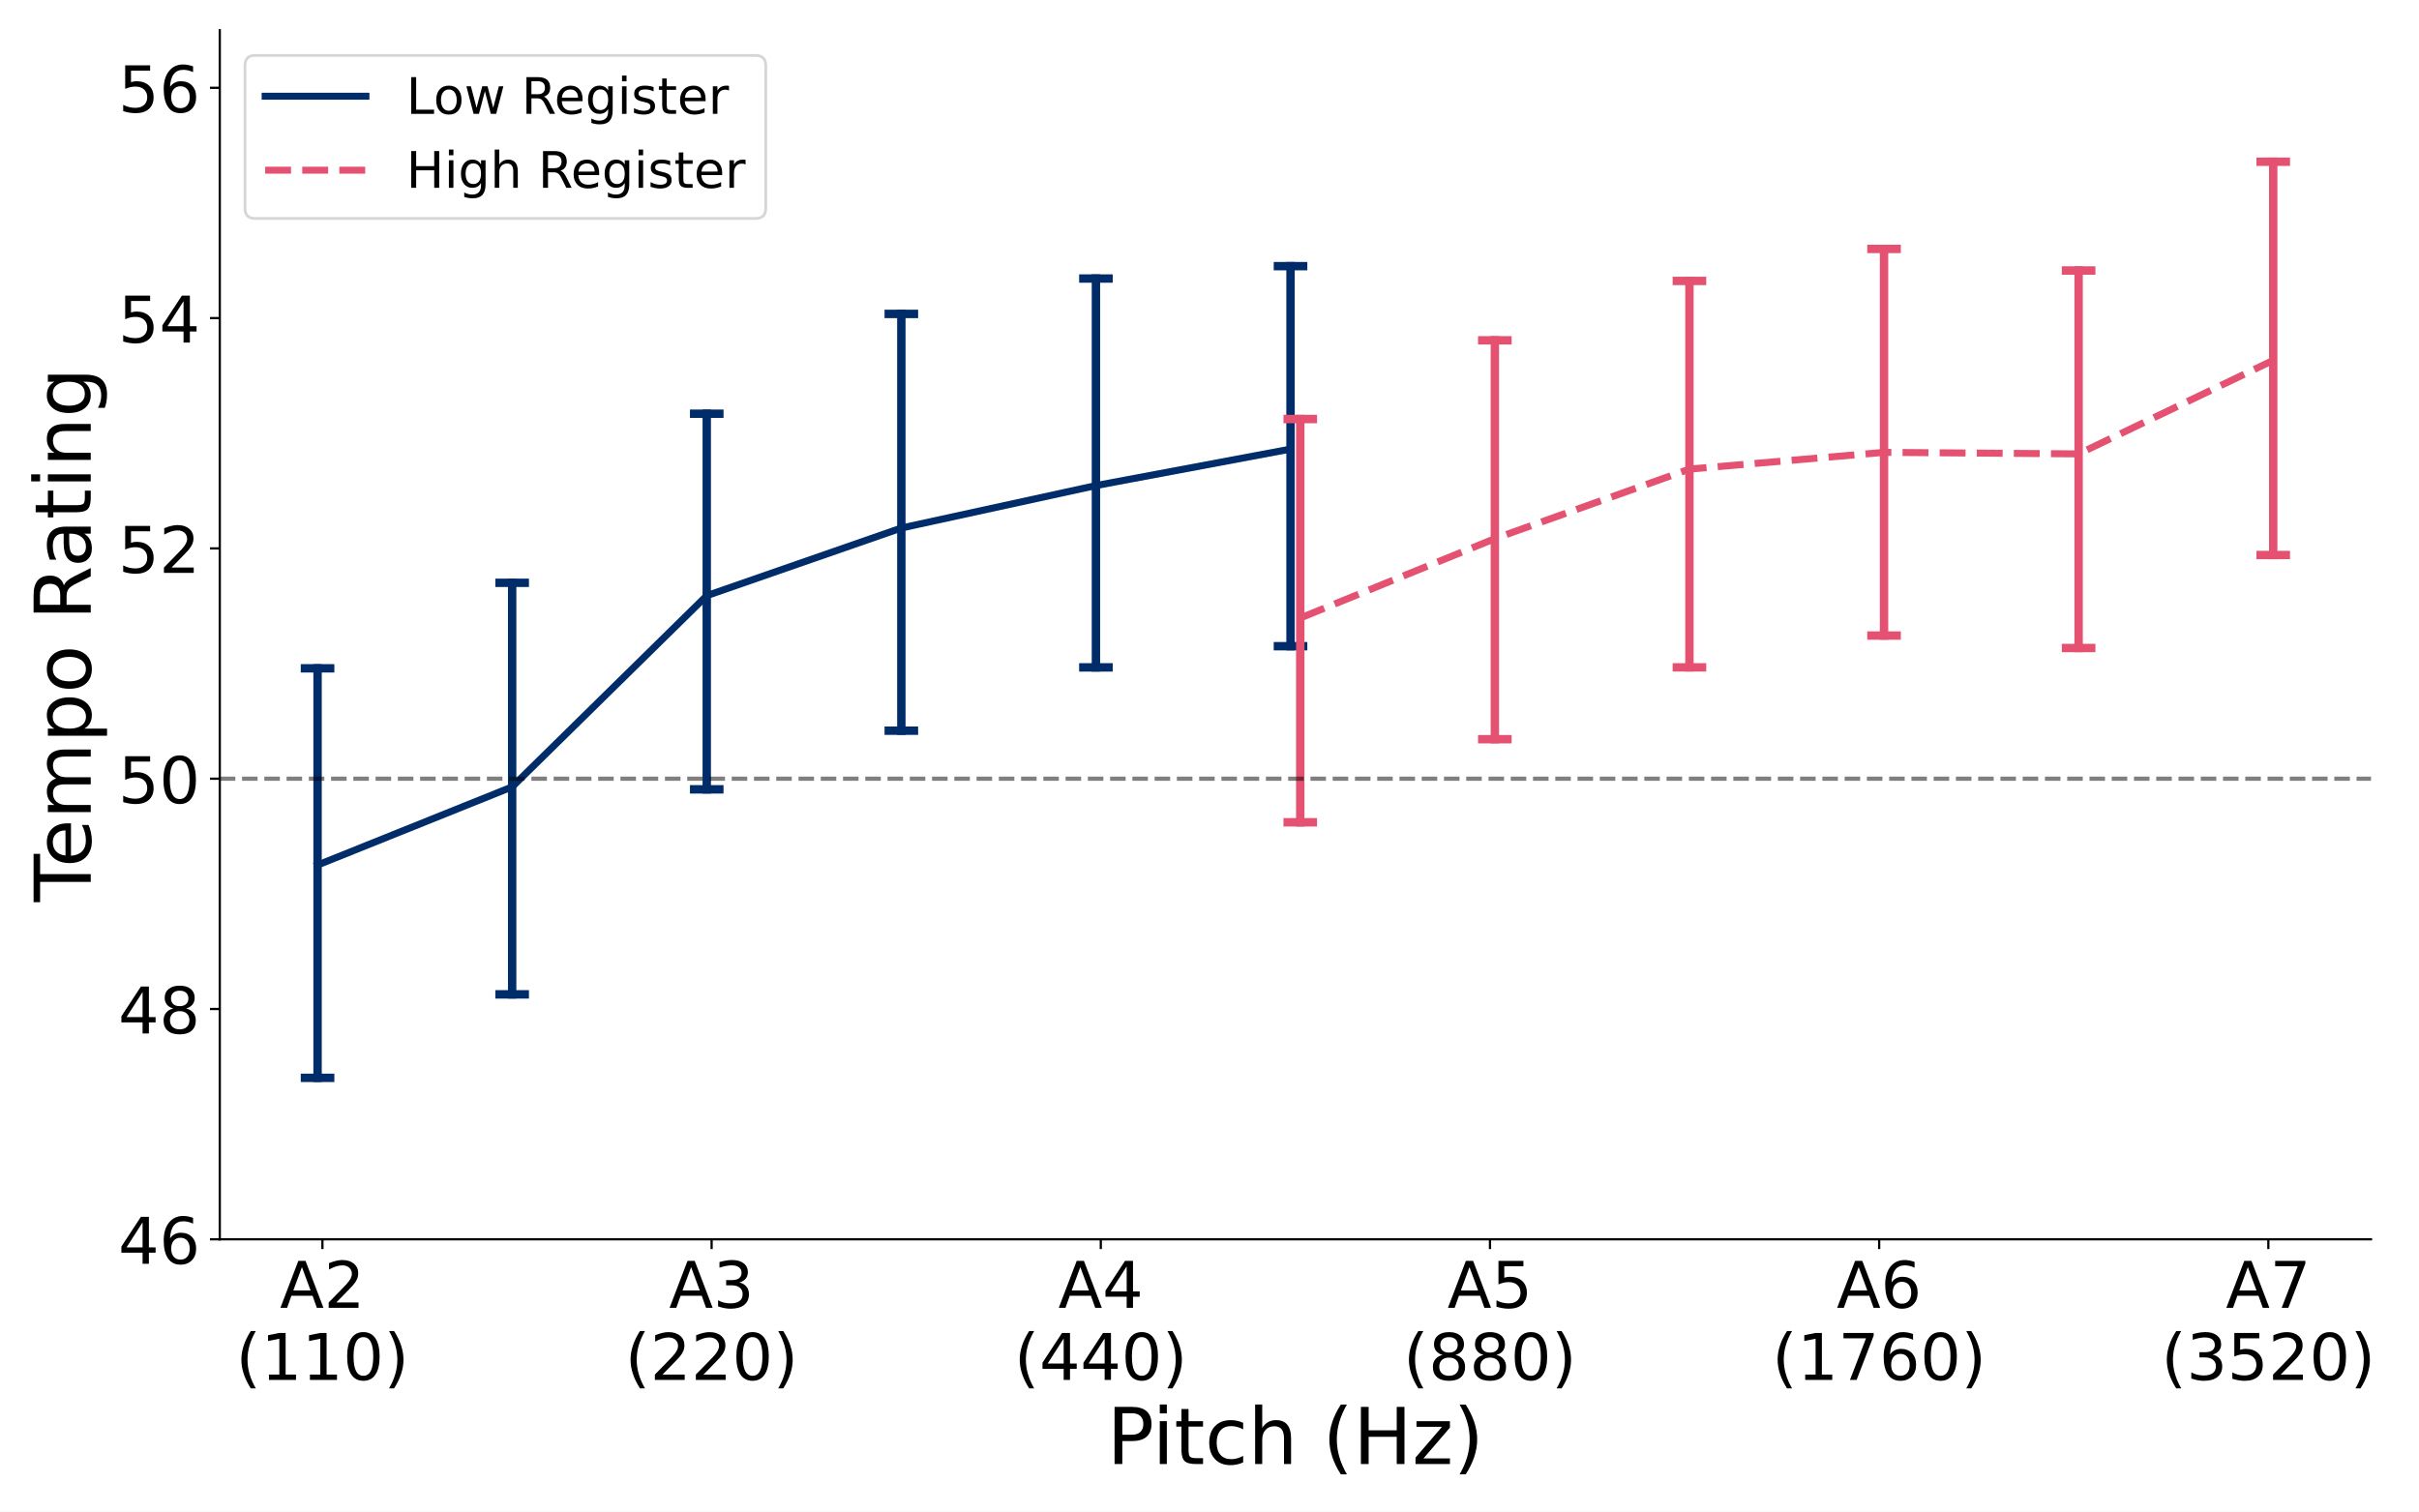
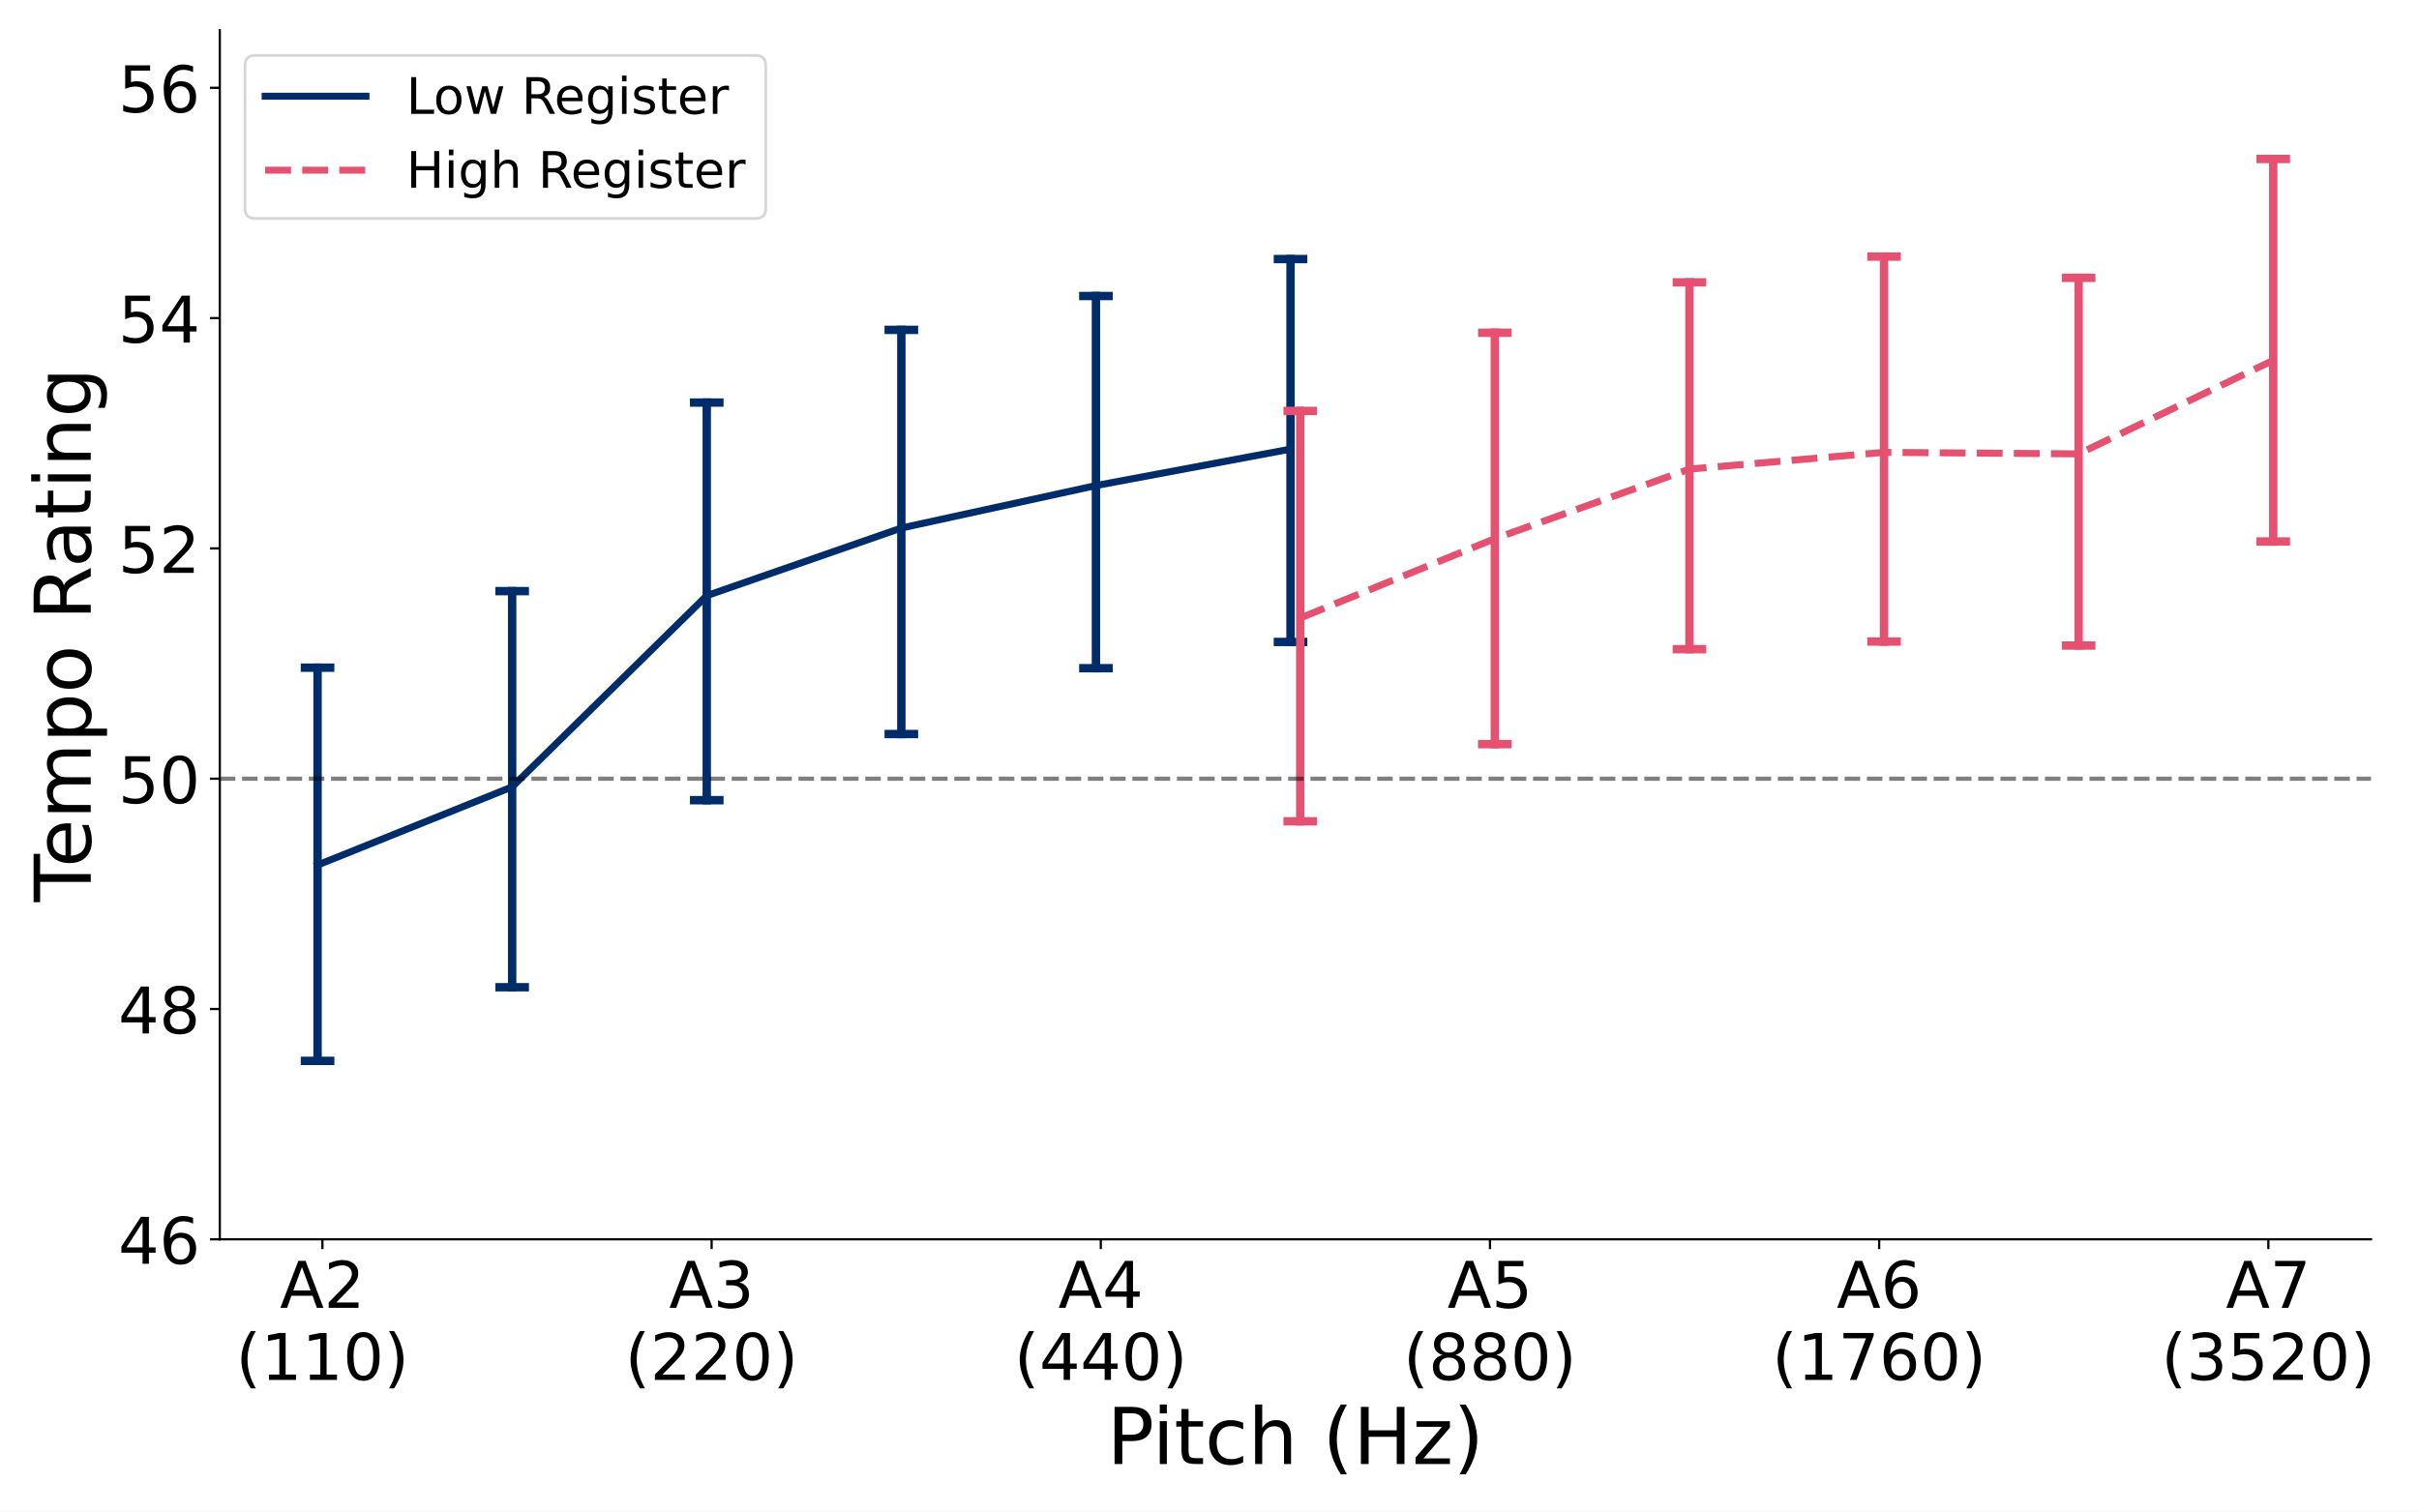
<svg xmlns="http://www.w3.org/2000/svg" xmlns:xlink="http://www.w3.org/1999/xlink" width="864pt" height="540pt" viewBox="0 0 864 540" version="1.1">
  <defs>
    <style type="text/css">*{stroke-linejoin: round; stroke-linecap: butt}</style>
  </defs>
  <g id="figure_1">
    <g id="patch_1">
      <path d="M 0 540  L 864 540  L 864 0  L 0 0  z " style="fill: #ffffff" />
    </g>
    <g id="axes_1">
      <g id="patch_2">
        <path d="M 78.5 442.744  L 846.856 442.744  L 846.856 10.8  L 78.5 10.8  z " style="fill: #ffffff" />
      </g>
      <g id="matplotlib.axis_1">
        <g id="xtick_1">
          <g id="line2d_1">
            <defs>
-               <path id="med58819355" d="M 0 0  L 0 3.5  " style="stroke: #000000; stroke-width: 0.8" />
+               <path id="mabd1ed7e02" d="M 0 0  L 0 3.5  " style="stroke: #000000; stroke-width: 0.8" />
            </defs>
            <g>
-               <use xlink:href="#med58819355" x="115.163" y="442.744" style="stroke: #000000; stroke-width: 0.8" />
+               <use xlink:href="#mabd1ed7e02" x="115.163" y="442.744" style="stroke: #000000; stroke-width: 0.8" />
            </g>
          </g>
          <g id="text_1">
            <g transform="translate(99.97924 467.2204) scale(0.23 -0.23)">
              <defs>
                <path id="DejaVuSans-41" d="M 2188 4044  L 1331 1722  L 3047 1722  L 2188 4044  z M 1831 4666  L 2547 4666  L 4325 0  L 3669 0  L 3244 1197  L 1141 1197  L 716 0  L 50 0  L 1831 4666  z " transform="scale(0.015625)" />
                <path id="DejaVuSans-32" d="M 1228 531  L 3431 531  L 3431 0  L 469 0  L 469 531  Q 828 903 1448 1529  Q 2069 2156 2228 2338  Q 2531 2678 2651 2914  Q 2772 3150 2772 3378  Q 2772 3750 2511 3984  Q 2250 4219 1831 4219  Q 1534 4219 1204 4116  Q 875 4013 500 3803  L 500 4441  Q 881 4594 1212 4672  Q 1544 4750 1819 4750  Q 2544 4750 2975 4387  Q 3406 4025 3406 3419  Q 3406 3131 3298 2873  Q 3191 2616 2906 2266  Q 2828 2175 2409 1742  Q 1991 1309 1228 531  z " transform="scale(0.015625)" />
              </defs>
              <use xlink:href="#DejaVuSans-41" />
              <use xlink:href="#DejaVuSans-32" x="68.408" />
            </g>
            <g transform="translate(84.23861 492.9754) scale(0.23 -0.23)">
              <defs>
                <path id="DejaVuSans-28" d="M 1984 4856  Q 1566 4138 1362 3434  Q 1159 2731 1159 2009  Q 1159 1288 1364 580  Q 1569 -128 1984 -844  L 1484 -844  Q 1016 -109 783 600  Q 550 1309 550 2009  Q 550 2706 781 3412  Q 1013 4119 1484 4856  L 1984 4856  z " transform="scale(0.015625)" />
                <path id="DejaVuSans-31" d="M 794 531  L 1825 531  L 1825 4091  L 703 3866  L 703 4441  L 1819 4666  L 2450 4666  L 2450 531  L 3481 531  L 3481 0  L 794 0  L 794 531  z " transform="scale(0.015625)" />
                <path id="DejaVuSans-30" d="M 2034 4250  Q 1547 4250 1301 3770  Q 1056 3291 1056 2328  Q 1056 1369 1301 889  Q 1547 409 2034 409  Q 2525 409 2770 889  Q 3016 1369 3016 2328  Q 3016 3291 2770 3770  Q 2525 4250 2034 4250  z M 2034 4750  Q 2819 4750 3233 4129  Q 3647 3509 3647 2328  Q 3647 1150 3233 529  Q 2819 -91 2034 -91  Q 1250 -91 836 529  Q 422 1150 422 2328  Q 422 3509 836 4129  Q 1250 4750 2034 4750  z " transform="scale(0.015625)" />
                <path id="DejaVuSans-29" d="M 513 4856  L 1013 4856  Q 1481 4119 1714 3412  Q 1947 2706 1947 2009  Q 1947 1309 1714 600  Q 1481 -109 1013 -844  L 513 -844  Q 928 -128 1133 580  Q 1338 1288 1338 2009  Q 1338 2731 1133 3434  Q 928 4138 513 4856  z " transform="scale(0.015625)" />
              </defs>
              <use xlink:href="#DejaVuSans-28" />
              <use xlink:href="#DejaVuSans-31" x="39.014" />
              <use xlink:href="#DejaVuSans-31" x="102.637" />
              <use xlink:href="#DejaVuSans-30" x="166.26" />
              <use xlink:href="#DejaVuSans-29" x="229.883" />
            </g>
          </g>
        </g>
        <g id="xtick_2">
          <g id="line2d_2">
            <g>
-               <use xlink:href="#med58819355" x="254.169" y="442.744" style="stroke: #000000; stroke-width: 0.8" />
+               <use xlink:href="#mabd1ed7e02" x="254.169" y="442.744" style="stroke: #000000; stroke-width: 0.8" />
            </g>
          </g>
          <g id="text_2">
            <g transform="translate(238.9852 467.2204) scale(0.23 -0.23)">
              <defs>
                <path id="DejaVuSans-33" d="M 2597 2516  Q 3050 2419 3304 2112  Q 3559 1806 3559 1356  Q 3559 666 3084 287  Q 2609 -91 1734 -91  Q 1441 -91 1130 -33  Q 819 25 488 141  L 488 750  Q 750 597 1062 519  Q 1375 441 1716 441  Q 2309 441 2620 675  Q 2931 909 2931 1356  Q 2931 1769 2642 2001  Q 2353 2234 1838 2234  L 1294 2234  L 1294 2753  L 1863 2753  Q 2328 2753 2575 2939  Q 2822 3125 2822 3475  Q 2822 3834 2567 4026  Q 2313 4219 1838 4219  Q 1578 4219 1281 4162  Q 984 4106 628 3988  L 628 4550  Q 988 4650 1302 4700  Q 1616 4750 1894 4750  Q 2613 4750 3031 4423  Q 3450 4097 3450 3541  Q 3450 3153 3228 2886  Q 3006 2619 2597 2516  z " transform="scale(0.015625)" />
              </defs>
              <use xlink:href="#DejaVuSans-41" />
              <use xlink:href="#DejaVuSans-33" x="68.408" />
            </g>
            <g transform="translate(223.2446 492.9754) scale(0.23 -0.23)">
              <use xlink:href="#DejaVuSans-28" />
              <use xlink:href="#DejaVuSans-32" x="39.014" />
              <use xlink:href="#DejaVuSans-32" x="102.637" />
              <use xlink:href="#DejaVuSans-30" x="166.26" />
              <use xlink:href="#DejaVuSans-29" x="229.883" />
            </g>
          </g>
        </g>
        <g id="xtick_3">
          <g id="line2d_3">
            <g>
-               <use xlink:href="#med58819355" x="393.175" y="442.744" style="stroke: #000000; stroke-width: 0.8" />
+               <use xlink:href="#mabd1ed7e02" x="393.175" y="442.744" style="stroke: #000000; stroke-width: 0.8" />
            </g>
          </g>
          <g id="text_3">
            <g transform="translate(377.9912 467.2204) scale(0.23 -0.23)">
              <defs>
                <path id="DejaVuSans-34" d="M 2419 4116  L 825 1625  L 2419 1625  L 2419 4116  z M 2253 4666  L 3047 4666  L 3047 1625  L 3713 1625  L 3713 1100  L 3047 1100  L 3047 0  L 2419 0  L 2419 1100  L 313 1100  L 313 1709  L 2253 4666  z " transform="scale(0.015625)" />
              </defs>
              <use xlink:href="#DejaVuSans-41" />
              <use xlink:href="#DejaVuSans-34" x="68.408" />
            </g>
            <g transform="translate(362.2506 492.9754) scale(0.23 -0.23)">
              <use xlink:href="#DejaVuSans-28" />
              <use xlink:href="#DejaVuSans-34" x="39.014" />
              <use xlink:href="#DejaVuSans-34" x="102.637" />
              <use xlink:href="#DejaVuSans-30" x="166.26" />
              <use xlink:href="#DejaVuSans-29" x="229.883" />
            </g>
          </g>
        </g>
        <g id="xtick_4">
          <g id="line2d_4">
            <g>
-               <use xlink:href="#med58819355" x="532.181" y="442.744" style="stroke: #000000; stroke-width: 0.8" />
+               <use xlink:href="#mabd1ed7e02" x="532.181" y="442.744" style="stroke: #000000; stroke-width: 0.8" />
            </g>
          </g>
          <g id="text_4">
            <g transform="translate(516.9972 467.2204) scale(0.23 -0.23)">
              <defs>
                <path id="DejaVuSans-35" d="M 691 4666  L 3169 4666  L 3169 4134  L 1269 4134  L 1269 2991  Q 1406 3038 1543 3061  Q 1681 3084 1819 3084  Q 2600 3084 3056 2656  Q 3513 2228 3513 1497  Q 3513 744 3044 326  Q 2575 -91 1722 -91  Q 1428 -91 1123 -41  Q 819 9 494 109  L 494 744  Q 775 591 1075 516  Q 1375 441 1709 441  Q 2250 441 2565 725  Q 2881 1009 2881 1497  Q 2881 1984 2565 2268  Q 2250 2553 1709 2553  Q 1456 2553 1204 2497  Q 953 2441 691 2322  L 691 4666  z " transform="scale(0.015625)" />
              </defs>
              <use xlink:href="#DejaVuSans-41" />
              <use xlink:href="#DejaVuSans-35" x="68.408" />
            </g>
            <g transform="translate(501.2566 492.9754) scale(0.23 -0.23)">
              <defs>
                <path id="DejaVuSans-38" d="M 2034 2216  Q 1584 2216 1326 1975  Q 1069 1734 1069 1313  Q 1069 891 1326 650  Q 1584 409 2034 409  Q 2484 409 2743 651  Q 3003 894 3003 1313  Q 3003 1734 2745 1975  Q 2488 2216 2034 2216  z M 1403 2484  Q 997 2584 770 2862  Q 544 3141 544 3541  Q 544 4100 942 4425  Q 1341 4750 2034 4750  Q 2731 4750 3128 4425  Q 3525 4100 3525 3541  Q 3525 3141 3298 2862  Q 3072 2584 2669 2484  Q 3125 2378 3379 2068  Q 3634 1759 3634 1313  Q 3634 634 3220 271  Q 2806 -91 2034 -91  Q 1263 -91 848 271  Q 434 634 434 1313  Q 434 1759 690 2068  Q 947 2378 1403 2484  z M 1172 3481  Q 1172 3119 1398 2916  Q 1625 2713 2034 2713  Q 2441 2713 2670 2916  Q 2900 3119 2900 3481  Q 2900 3844 2670 4047  Q 2441 4250 2034 4250  Q 1625 4250 1398 4047  Q 1172 3844 1172 3481  z " transform="scale(0.015625)" />
              </defs>
              <use xlink:href="#DejaVuSans-28" />
              <use xlink:href="#DejaVuSans-38" x="39.014" />
              <use xlink:href="#DejaVuSans-38" x="102.637" />
              <use xlink:href="#DejaVuSans-30" x="166.26" />
              <use xlink:href="#DejaVuSans-29" x="229.883" />
            </g>
          </g>
        </g>
        <g id="xtick_5">
          <g id="line2d_5">
            <g>
-               <use xlink:href="#med58819355" x="671.187" y="442.744" style="stroke: #000000; stroke-width: 0.8" />
+               <use xlink:href="#mabd1ed7e02" x="671.187" y="442.744" style="stroke: #000000; stroke-width: 0.8" />
            </g>
          </g>
          <g id="text_5">
            <g transform="translate(656.0032 467.2204) scale(0.23 -0.23)">
              <defs>
                <path id="DejaVuSans-36" d="M 2113 2584  Q 1688 2584 1439 2293  Q 1191 2003 1191 1497  Q 1191 994 1439 701  Q 1688 409 2113 409  Q 2538 409 2786 701  Q 3034 994 3034 1497  Q 3034 2003 2786 2293  Q 2538 2584 2113 2584  z M 3366 4563  L 3366 3988  Q 3128 4100 2886 4159  Q 2644 4219 2406 4219  Q 1781 4219 1451 3797  Q 1122 3375 1075 2522  Q 1259 2794 1537 2939  Q 1816 3084 2150 3084  Q 2853 3084 3261 2657  Q 3669 2231 3669 1497  Q 3669 778 3244 343  Q 2819 -91 2113 -91  Q 1303 -91 875 529  Q 447 1150 447 2328  Q 447 3434 972 4092  Q 1497 4750 2381 4750  Q 2619 4750 2861 4703  Q 3103 4656 3366 4563  z " transform="scale(0.015625)" />
              </defs>
              <use xlink:href="#DejaVuSans-41" />
              <use xlink:href="#DejaVuSans-36" x="68.408" />
            </g>
            <g transform="translate(632.9457 492.9754) scale(0.23 -0.23)">
              <defs>
                <path id="DejaVuSans-37" d="M 525 4666  L 3525 4666  L 3525 4397  L 1831 0  L 1172 0  L 2766 4134  L 525 4134  L 525 4666  z " transform="scale(0.015625)" />
              </defs>
              <use xlink:href="#DejaVuSans-28" />
              <use xlink:href="#DejaVuSans-31" x="39.014" />
              <use xlink:href="#DejaVuSans-37" x="102.637" />
              <use xlink:href="#DejaVuSans-36" x="166.26" />
              <use xlink:href="#DejaVuSans-30" x="229.883" />
              <use xlink:href="#DejaVuSans-29" x="293.506" />
            </g>
          </g>
        </g>
        <g id="xtick_6">
          <g id="line2d_6">
            <g>
-               <use xlink:href="#med58819355" x="810.193" y="442.744" style="stroke: #000000; stroke-width: 0.8" />
+               <use xlink:href="#mabd1ed7e02" x="810.193" y="442.744" style="stroke: #000000; stroke-width: 0.8" />
            </g>
          </g>
          <g id="text_6">
            <g transform="translate(795.0092 467.2204) scale(0.23 -0.23)">
              <use xlink:href="#DejaVuSans-41" />
              <use xlink:href="#DejaVuSans-37" x="68.408" />
            </g>
            <g transform="translate(771.9517 492.9754) scale(0.23 -0.23)">
              <use xlink:href="#DejaVuSans-28" />
              <use xlink:href="#DejaVuSans-33" x="39.014" />
              <use xlink:href="#DejaVuSans-35" x="102.637" />
              <use xlink:href="#DejaVuSans-32" x="166.26" />
              <use xlink:href="#DejaVuSans-30" x="229.883" />
              <use xlink:href="#DejaVuSans-29" x="293.506" />
            </g>
          </g>
        </g>
        <g id="text_7">
          <g transform="translate(395.3531 523.0343) scale(0.28 -0.28)">
            <defs>
              <path id="DejaVuSans-50" d="M 1259 4147  L 1259 2394  L 2053 2394  Q 2494 2394 2734 2622  Q 2975 2850 2975 3272  Q 2975 3691 2734 3919  Q 2494 4147 2053 4147  L 1259 4147  z M 628 4666  L 2053 4666  Q 2838 4666 3239 4311  Q 3641 3956 3641 3272  Q 3641 2581 3239 2228  Q 2838 1875 2053 1875  L 1259 1875  L 1259 0  L 628 0  L 628 4666  z " transform="scale(0.015625)" />
              <path id="DejaVuSans-69" d="M 603 3500  L 1178 3500  L 1178 0  L 603 0  L 603 3500  z M 603 4863  L 1178 4863  L 1178 4134  L 603 4134  L 603 4863  z " transform="scale(0.015625)" />
              <path id="DejaVuSans-74" d="M 1172 4494  L 1172 3500  L 2356 3500  L 2356 3053  L 1172 3053  L 1172 1153  Q 1172 725 1289 603  Q 1406 481 1766 481  L 2356 481  L 2356 0  L 1766 0  Q 1100 0 847 248  Q 594 497 594 1153  L 594 3053  L 172 3053  L 172 3500  L 594 3500  L 594 4494  L 1172 4494  z " transform="scale(0.015625)" />
              <path id="DejaVuSans-63" d="M 3122 3366  L 3122 2828  Q 2878 2963 2633 3030  Q 2388 3097 2138 3097  Q 1578 3097 1268 2742  Q 959 2388 959 1747  Q 959 1106 1268 751  Q 1578 397 2138 397  Q 2388 397 2633 464  Q 2878 531 3122 666  L 3122 134  Q 2881 22 2623 -34  Q 2366 -91 2075 -91  Q 1284 -91 818 406  Q 353 903 353 1747  Q 353 2603 823 3093  Q 1294 3584 2113 3584  Q 2378 3584 2631 3529  Q 2884 3475 3122 3366  z " transform="scale(0.015625)" />
              <path id="DejaVuSans-68" d="M 3513 2113  L 3513 0  L 2938 0  L 2938 2094  Q 2938 2591 2744 2837  Q 2550 3084 2163 3084  Q 1697 3084 1428 2787  Q 1159 2491 1159 1978  L 1159 0  L 581 0  L 581 4863  L 1159 4863  L 1159 2956  Q 1366 3272 1645 3428  Q 1925 3584 2291 3584  Q 2894 3584 3203 3211  Q 3513 2838 3513 2113  z " transform="scale(0.015625)" />
              <path id="DejaVuSans-20" transform="scale(0.015625)" />
              <path id="DejaVuSans-48" d="M 628 4666  L 1259 4666  L 1259 2753  L 3553 2753  L 3553 4666  L 4184 4666  L 4184 0  L 3553 0  L 3553 2222  L 1259 2222  L 1259 0  L 628 0  L 628 4666  z " transform="scale(0.015625)" />
              <path id="DejaVuSans-7a" d="M 353 3500  L 3084 3500  L 3084 2975  L 922 459  L 3084 459  L 3084 0  L 275 0  L 275 525  L 2438 3041  L 353 3041  L 353 3500  z " transform="scale(0.015625)" />
            </defs>
            <use xlink:href="#DejaVuSans-50" />
            <use xlink:href="#DejaVuSans-69" x="58.053" />
            <use xlink:href="#DejaVuSans-74" x="85.836" />
            <use xlink:href="#DejaVuSans-63" x="125.045" />
            <use xlink:href="#DejaVuSans-68" x="180.025" />
            <use xlink:href="#DejaVuSans-20" x="243.404" />
            <use xlink:href="#DejaVuSans-28" x="275.191" />
            <use xlink:href="#DejaVuSans-48" x="314.205" />
            <use xlink:href="#DejaVuSans-7a" x="389.4" />
            <use xlink:href="#DejaVuSans-29" x="441.891" />
          </g>
        </g>
      </g>
      <g id="matplotlib.axis_2">
        <g id="ytick_1">
          <g id="line2d_7">
            <defs>
-               <path id="m90f24b5909" d="M 0 0  L -3.5 0  " style="stroke: #000000; stroke-width: 0.8" />
+               <path id="m6c205bd1ef" d="M 0 0  L -3.5 0  " style="stroke: #000000; stroke-width: 0.8" />
            </defs>
            <g>
-               <use xlink:href="#m90f24b5909" x="78.5" y="442.744" style="stroke: #000000; stroke-width: 0.8" />
+               <use xlink:href="#m6c205bd1ef" x="78.5" y="442.744" style="stroke: #000000; stroke-width: 0.8" />
            </g>
          </g>
          <g id="text_8">
            <g transform="translate(42.2325 451.4822) scale(0.23 -0.23)">
              <use xlink:href="#DejaVuSans-34" />
              <use xlink:href="#DejaVuSans-36" x="63.623" />
            </g>
          </g>
        </g>
        <g id="ytick_2">
          <g id="line2d_8">
            <g>
-               <use xlink:href="#m90f24b5909" x="78.5" y="360.469" style="stroke: #000000; stroke-width: 0.8" />
+               <use xlink:href="#m6c205bd1ef" x="78.5" y="360.469" style="stroke: #000000; stroke-width: 0.8" />
            </g>
          </g>
          <g id="text_9">
            <g transform="translate(42.2325 369.2072) scale(0.23 -0.23)">
              <use xlink:href="#DejaVuSans-34" />
              <use xlink:href="#DejaVuSans-38" x="63.623" />
            </g>
          </g>
        </g>
        <g id="ytick_3">
          <g id="line2d_9">
            <g>
-               <use xlink:href="#m90f24b5909" x="78.5" y="278.194" style="stroke: #000000; stroke-width: 0.8" />
+               <use xlink:href="#m6c205bd1ef" x="78.5" y="278.194" style="stroke: #000000; stroke-width: 0.8" />
            </g>
          </g>
          <g id="text_10">
            <g transform="translate(42.2325 286.9321) scale(0.23 -0.23)">
              <use xlink:href="#DejaVuSans-35" />
              <use xlink:href="#DejaVuSans-30" x="63.623" />
            </g>
          </g>
        </g>
        <g id="ytick_4">
          <g id="line2d_10">
            <g>
-               <use xlink:href="#m90f24b5909" x="78.5" y="195.919" style="stroke: #000000; stroke-width: 0.8" />
+               <use xlink:href="#m6c205bd1ef" x="78.5" y="195.919" style="stroke: #000000; stroke-width: 0.8" />
            </g>
          </g>
          <g id="text_11">
            <g transform="translate(42.2325 204.6571) scale(0.23 -0.23)">
              <use xlink:href="#DejaVuSans-35" />
              <use xlink:href="#DejaVuSans-32" x="63.623" />
            </g>
          </g>
        </g>
        <g id="ytick_5">
          <g id="line2d_11">
            <g>
-               <use xlink:href="#m90f24b5909" x="78.5" y="113.644" style="stroke: #000000; stroke-width: 0.8" />
+               <use xlink:href="#m6c205bd1ef" x="78.5" y="113.644" style="stroke: #000000; stroke-width: 0.8" />
            </g>
          </g>
          <g id="text_12">
            <g transform="translate(42.2325 122.382) scale(0.23 -0.23)">
              <use xlink:href="#DejaVuSans-35" />
              <use xlink:href="#DejaVuSans-34" x="63.623" />
            </g>
          </g>
        </g>
        <g id="ytick_6">
          <g id="line2d_12">
            <g>
-               <use xlink:href="#m90f24b5909" x="78.5" y="31.369" style="stroke: #000000; stroke-width: 0.8" />
+               <use xlink:href="#m6c205bd1ef" x="78.5" y="31.369" style="stroke: #000000; stroke-width: 0.8" />
            </g>
          </g>
          <g id="text_13">
            <g transform="translate(42.2325 40.10697) scale(0.23 -0.23)">
              <use xlink:href="#DejaVuSans-35" />
              <use xlink:href="#DejaVuSans-36" x="63.623" />
            </g>
          </g>
        </g>
        <g id="text_14">
          <g transform="translate(32.40937 322.2279) rotate(-90) scale(0.28 -0.28)">
            <defs>
              <path id="DejaVuSans-54" d="M -19 4666  L 3928 4666  L 3928 4134  L 2272 4134  L 2272 0  L 1638 0  L 1638 4134  L -19 4134  L -19 4666  z " transform="scale(0.015625)" />
              <path id="DejaVuSans-65" d="M 3597 1894  L 3597 1613  L 953 1613  Q 991 1019 1311 708  Q 1631 397 2203 397  Q 2534 397 2845 478  Q 3156 559 3463 722  L 3463 178  Q 3153 47 2828 -22  Q 2503 -91 2169 -91  Q 1331 -91 842 396  Q 353 884 353 1716  Q 353 2575 817 3079  Q 1281 3584 2069 3584  Q 2775 3584 3186 3129  Q 3597 2675 3597 1894  z M 3022 2063  Q 3016 2534 2758 2815  Q 2500 3097 2075 3097  Q 1594 3097 1305 2825  Q 1016 2553 972 2059  L 3022 2063  z " transform="scale(0.015625)" />
              <path id="DejaVuSans-6d" d="M 3328 2828  Q 3544 3216 3844 3400  Q 4144 3584 4550 3584  Q 5097 3584 5394 3201  Q 5691 2819 5691 2113  L 5691 0  L 5113 0  L 5113 2094  Q 5113 2597 4934 2840  Q 4756 3084 4391 3084  Q 3944 3084 3684 2787  Q 3425 2491 3425 1978  L 3425 0  L 2847 0  L 2847 2094  Q 2847 2600 2669 2842  Q 2491 3084 2119 3084  Q 1678 3084 1418 2786  Q 1159 2488 1159 1978  L 1159 0  L 581 0  L 581 3500  L 1159 3500  L 1159 2956  Q 1356 3278 1631 3431  Q 1906 3584 2284 3584  Q 2666 3584 2933 3390  Q 3200 3197 3328 2828  z " transform="scale(0.015625)" />
              <path id="DejaVuSans-70" d="M 1159 525  L 1159 -1331  L 581 -1331  L 581 3500  L 1159 3500  L 1159 2969  Q 1341 3281 1617 3432  Q 1894 3584 2278 3584  Q 2916 3584 3314 3078  Q 3713 2572 3713 1747  Q 3713 922 3314 415  Q 2916 -91 2278 -91  Q 1894 -91 1617 61  Q 1341 213 1159 525  z M 3116 1747  Q 3116 2381 2855 2742  Q 2594 3103 2138 3103  Q 1681 3103 1420 2742  Q 1159 2381 1159 1747  Q 1159 1113 1420 752  Q 1681 391 2138 391  Q 2594 391 2855 752  Q 3116 1113 3116 1747  z " transform="scale(0.015625)" />
              <path id="DejaVuSans-6f" d="M 1959 3097  Q 1497 3097 1228 2736  Q 959 2375 959 1747  Q 959 1119 1226 758  Q 1494 397 1959 397  Q 2419 397 2687 759  Q 2956 1122 2956 1747  Q 2956 2369 2687 2733  Q 2419 3097 1959 3097  z M 1959 3584  Q 2709 3584 3137 3096  Q 3566 2609 3566 1747  Q 3566 888 3137 398  Q 2709 -91 1959 -91  Q 1206 -91 779 398  Q 353 888 353 1747  Q 353 2609 779 3096  Q 1206 3584 1959 3584  z " transform="scale(0.015625)" />
              <path id="DejaVuSans-52" d="M 2841 2188  Q 3044 2119 3236 1894  Q 3428 1669 3622 1275  L 4263 0  L 3584 0  L 2988 1197  Q 2756 1666 2539 1819  Q 2322 1972 1947 1972  L 1259 1972  L 1259 0  L 628 0  L 628 4666  L 2053 4666  Q 2853 4666 3247 4331  Q 3641 3997 3641 3322  Q 3641 2881 3436 2590  Q 3231 2300 2841 2188  z M 1259 4147  L 1259 2491  L 2053 2491  Q 2509 2491 2742 2702  Q 2975 2913 2975 3322  Q 2975 3731 2742 3939  Q 2509 4147 2053 4147  L 1259 4147  z " transform="scale(0.015625)" />
              <path id="DejaVuSans-61" d="M 2194 1759  Q 1497 1759 1228 1600  Q 959 1441 959 1056  Q 959 750 1161 570  Q 1363 391 1709 391  Q 2188 391 2477 730  Q 2766 1069 2766 1631  L 2766 1759  L 2194 1759  z M 3341 1997  L 3341 0  L 2766 0  L 2766 531  Q 2569 213 2275 61  Q 1981 -91 1556 -91  Q 1019 -91 701 211  Q 384 513 384 1019  Q 384 1609 779 1909  Q 1175 2209 1959 2209  L 2766 2209  L 2766 2266  Q 2766 2663 2505 2880  Q 2244 3097 1772 3097  Q 1472 3097 1187 3025  Q 903 2953 641 2809  L 641 3341  Q 956 3463 1253 3523  Q 1550 3584 1831 3584  Q 2591 3584 2966 3190  Q 3341 2797 3341 1997  z " transform="scale(0.015625)" />
              <path id="DejaVuSans-6e" d="M 3513 2113  L 3513 0  L 2938 0  L 2938 2094  Q 2938 2591 2744 2837  Q 2550 3084 2163 3084  Q 1697 3084 1428 2787  Q 1159 2491 1159 1978  L 1159 0  L 581 0  L 581 3500  L 1159 3500  L 1159 2956  Q 1366 3272 1645 3428  Q 1925 3584 2291 3584  Q 2894 3584 3203 3211  Q 3513 2838 3513 2113  z " transform="scale(0.015625)" />
              <path id="DejaVuSans-67" d="M 2906 1791  Q 2906 2416 2648 2759  Q 2391 3103 1925 3103  Q 1463 3103 1205 2759  Q 947 2416 947 1791  Q 947 1169 1205 825  Q 1463 481 1925 481  Q 2391 481 2648 825  Q 2906 1169 2906 1791  z M 3481 434  Q 3481 -459 3084 -895  Q 2688 -1331 1869 -1331  Q 1566 -1331 1297 -1286  Q 1028 -1241 775 -1147  L 775 -588  Q 1028 -725 1275 -790  Q 1522 -856 1778 -856  Q 2344 -856 2625 -561  Q 2906 -266 2906 331  L 2906 616  Q 2728 306 2450 153  Q 2172 0 1784 0  Q 1141 0 747 490  Q 353 981 353 1791  Q 353 2603 747 3093  Q 1141 3584 1784 3584  Q 2172 3584 2450 3431  Q 2728 3278 2906 2969  L 2906 3500  L 3481 3500  L 3481 434  z " transform="scale(0.015625)" />
            </defs>
            <use xlink:href="#DejaVuSans-54" />
            <use xlink:href="#DejaVuSans-65" x="44.084" />
            <use xlink:href="#DejaVuSans-6d" x="105.607" />
            <use xlink:href="#DejaVuSans-70" x="203.02" />
            <use xlink:href="#DejaVuSans-6f" x="266.496" />
            <use xlink:href="#DejaVuSans-20" x="327.678" />
            <use xlink:href="#DejaVuSans-52" x="359.465" />
            <use xlink:href="#DejaVuSans-61" x="426.697" />
            <use xlink:href="#DejaVuSans-74" x="487.977" />
            <use xlink:href="#DejaVuSans-69" x="527.186" />
            <use xlink:href="#DejaVuSans-6e" x="554.969" />
            <use xlink:href="#DejaVuSans-67" x="618.348" />
          </g>
        </g>
      </g>
      <g id="line2d_13">
-         <path d="M 113.425 309.045  L 182.928 281.115  L 252.431 212.8  L 321.934 188.64  L 391.437 173.473  L 460.94 160.439  " clip-path="url(#p9e05524bb8)" style="fill: none; stroke: #002c6a; stroke-width: 2.5; stroke-linecap: square" />
+         <path d="M 113.425 309.045  L 182.928 281.115  L 252.431 212.8  L 321.934 188.64  L 391.437 173.473  L 460.94 160.439  " clip-path="url(#p800078fef3)" style="fill: none; stroke: #002c6a; stroke-width: 2.5; stroke-linecap: square" />
      </g>
      <g id="LineCollection_1">
-         <path d="M 113.425 385.06  L 113.425 238.759  " clip-path="url(#p9e05524bb8)" style="fill: none; stroke: #002c6a; stroke-width: 3; stroke-linecap: square" />
-         <path d="M 182.928 355.245  L 182.928 208.211  " clip-path="url(#p9e05524bb8)" style="fill: none; stroke: #002c6a; stroke-width: 3; stroke-linecap: square" />
-         <path d="M 252.431 281.999  L 252.431 147.81  " clip-path="url(#p9e05524bb8)" style="fill: none; stroke: #002c6a; stroke-width: 3; stroke-linecap: square" />
-         <path d="M 321.934 261.05  L 321.934 112.149  " clip-path="url(#p9e05524bb8)" style="fill: none; stroke: #002c6a; stroke-width: 3; stroke-linecap: square" />
-         <path d="M 391.437 238.428  L 391.437 99.507  " clip-path="url(#p9e05524bb8)" style="fill: none; stroke: #002c6a; stroke-width: 3; stroke-linecap: square" />
-         <path d="M 460.94 230.863  L 460.94 95.083  " clip-path="url(#p9e05524bb8)" style="fill: none; stroke: #002c6a; stroke-width: 3; stroke-linecap: square" />
+         <path d="M 113.425 379.005  L 113.425 238.53  " clip-path="url(#p800078fef3)" style="fill: none; stroke: #002c6a; stroke-width: 3; stroke-linecap: square" />
+         <path d="M 182.928 352.695  L 182.928 211.193  " clip-path="url(#p800078fef3)" style="fill: none; stroke: #002c6a; stroke-width: 3; stroke-linecap: square" />
+         <path d="M 252.431 285.87  L 252.431 143.82  " clip-path="url(#p800078fef3)" style="fill: none; stroke: #002c6a; stroke-width: 3; stroke-linecap: square" />
+         <path d="M 321.934 262.245  L 321.934 117.842  " clip-path="url(#p800078fef3)" style="fill: none; stroke: #002c6a; stroke-width: 3; stroke-linecap: square" />
+         <path d="M 391.437 238.713  L 391.437 105.762  " clip-path="url(#p800078fef3)" style="fill: none; stroke: #002c6a; stroke-width: 3; stroke-linecap: square" />
+         <path d="M 460.94 229.349  L 460.94 92.559  " clip-path="url(#p800078fef3)" style="fill: none; stroke: #002c6a; stroke-width: 3; stroke-linecap: square" />
      </g>
      <g id="line2d_14">
        <defs>
-           <path id="m11c855aa78" d="M 6 0  L -6 -0  " style="stroke: #002c6a; stroke-width: 3" />
+           <path id="m14113f5d73" d="M 6 0  L -6 -0  " style="stroke: #002c6a; stroke-width: 3" />
        </defs>
-         <g clip-path="url(#p9e05524bb8)">
-           <use xlink:href="#m11c855aa78" x="113.425" y="385.06" style="fill: #002c6a; stroke: #002c6a; stroke-width: 3" />
-           <use xlink:href="#m11c855aa78" x="182.928" y="355.245" style="fill: #002c6a; stroke: #002c6a; stroke-width: 3" />
-           <use xlink:href="#m11c855aa78" x="252.431" y="281.999" style="fill: #002c6a; stroke: #002c6a; stroke-width: 3" />
-           <use xlink:href="#m11c855aa78" x="321.934" y="261.05" style="fill: #002c6a; stroke: #002c6a; stroke-width: 3" />
-           <use xlink:href="#m11c855aa78" x="391.437" y="238.428" style="fill: #002c6a; stroke: #002c6a; stroke-width: 3" />
-           <use xlink:href="#m11c855aa78" x="460.94" y="230.863" style="fill: #002c6a; stroke: #002c6a; stroke-width: 3" />
+         <g clip-path="url(#p800078fef3)">
+           <use xlink:href="#m14113f5d73" x="113.425" y="379.005" style="fill: #002c6a; stroke: #002c6a; stroke-width: 3" />
+           <use xlink:href="#m14113f5d73" x="182.928" y="352.695" style="fill: #002c6a; stroke: #002c6a; stroke-width: 3" />
+           <use xlink:href="#m14113f5d73" x="252.431" y="285.87" style="fill: #002c6a; stroke: #002c6a; stroke-width: 3" />
+           <use xlink:href="#m14113f5d73" x="321.934" y="262.245" style="fill: #002c6a; stroke: #002c6a; stroke-width: 3" />
+           <use xlink:href="#m14113f5d73" x="391.437" y="238.713" style="fill: #002c6a; stroke: #002c6a; stroke-width: 3" />
+           <use xlink:href="#m14113f5d73" x="460.94" y="229.349" style="fill: #002c6a; stroke: #002c6a; stroke-width: 3" />
        </g>
      </g>
      <g id="line2d_15">
-         <g clip-path="url(#p9e05524bb8)">
-           <use xlink:href="#m11c855aa78" x="113.425" y="238.759" style="fill: #002c6a; stroke: #002c6a; stroke-width: 3" />
-           <use xlink:href="#m11c855aa78" x="182.928" y="208.211" style="fill: #002c6a; stroke: #002c6a; stroke-width: 3" />
-           <use xlink:href="#m11c855aa78" x="252.431" y="147.81" style="fill: #002c6a; stroke: #002c6a; stroke-width: 3" />
-           <use xlink:href="#m11c855aa78" x="321.934" y="112.149" style="fill: #002c6a; stroke: #002c6a; stroke-width: 3" />
-           <use xlink:href="#m11c855aa78" x="391.437" y="99.507" style="fill: #002c6a; stroke: #002c6a; stroke-width: 3" />
-           <use xlink:href="#m11c855aa78" x="460.94" y="95.083" style="fill: #002c6a; stroke: #002c6a; stroke-width: 3" />
+         <g clip-path="url(#p800078fef3)">
+           <use xlink:href="#m14113f5d73" x="113.425" y="238.53" style="fill: #002c6a; stroke: #002c6a; stroke-width: 3" />
+           <use xlink:href="#m14113f5d73" x="182.928" y="211.193" style="fill: #002c6a; stroke: #002c6a; stroke-width: 3" />
+           <use xlink:href="#m14113f5d73" x="252.431" y="143.82" style="fill: #002c6a; stroke: #002c6a; stroke-width: 3" />
+           <use xlink:href="#m14113f5d73" x="321.934" y="117.842" style="fill: #002c6a; stroke: #002c6a; stroke-width: 3" />
+           <use xlink:href="#m14113f5d73" x="391.437" y="105.762" style="fill: #002c6a; stroke: #002c6a; stroke-width: 3" />
+           <use xlink:href="#m14113f5d73" x="460.94" y="92.559" style="fill: #002c6a; stroke: #002c6a; stroke-width: 3" />
        </g>
      </g>
      <g id="line2d_16">
-         <path d="M 464.415 220.792  L 533.918 192.426  L 603.421 167.589  L 672.924 161.606  L 742.427 162.155  L 811.93 128.715  " clip-path="url(#p9e05524bb8)" style="fill: none; stroke-dasharray: 9.25,4; stroke-dashoffset: 0; stroke: #e45171; stroke-width: 2.5" />
+         <path d="M 464.415 220.792  L 533.918 192.426  L 603.421 167.589  L 672.924 161.606  L 742.427 162.155  L 811.93 128.715  " clip-path="url(#p800078fef3)" style="fill: none; stroke-dasharray: 9.25,4; stroke-dashoffset: 0; stroke: #e45171; stroke-width: 2.5" />
      </g>
      <g id="LineCollection_2">
-         <path d="M 464.415 293.771  L 464.415 149.7  " clip-path="url(#p9e05524bb8)" style="fill: none; stroke: #e45171; stroke-width: 3; stroke-linecap: square" />
-         <path d="M 533.918 264.084  L 533.918 121.589  " clip-path="url(#p9e05524bb8)" style="fill: none; stroke: #e45171; stroke-width: 3; stroke-linecap: square" />
-         <path d="M 603.421 238.408  L 603.421 100.355  " clip-path="url(#p9e05524bb8)" style="fill: none; stroke: #e45171; stroke-width: 3; stroke-linecap: square" />
-         <path d="M 672.924 227.065  L 672.924 88.928  " clip-path="url(#p9e05524bb8)" style="fill: none; stroke: #e45171; stroke-width: 3; stroke-linecap: square" />
-         <path d="M 742.427 231.51  L 742.427 96.64  " clip-path="url(#p9e05524bb8)" style="fill: none; stroke: #e45171; stroke-width: 3; stroke-linecap: square" />
-         <path d="M 811.93 198.28  L 811.93 57.79  " clip-path="url(#p9e05524bb8)" style="fill: none; stroke: #e45171; stroke-width: 3; stroke-linecap: square" />
+         <path d="M 464.415 293.411  L 464.415 146.802  " clip-path="url(#p800078fef3)" style="fill: none; stroke: #e45171; stroke-width: 3; stroke-linecap: square" />
+         <path d="M 533.918 265.859  L 533.918 118.875  " clip-path="url(#p800078fef3)" style="fill: none; stroke: #e45171; stroke-width: 3; stroke-linecap: square" />
+         <path d="M 603.421 231.923  L 603.421 100.876  " clip-path="url(#p800078fef3)" style="fill: none; stroke: #e45171; stroke-width: 3; stroke-linecap: square" />
+         <path d="M 672.924 229.206  L 672.924 91.683  " clip-path="url(#p800078fef3)" style="fill: none; stroke: #e45171; stroke-width: 3; stroke-linecap: square" />
+         <path d="M 742.427 230.628  L 742.427 99.253  " clip-path="url(#p800078fef3)" style="fill: none; stroke: #e45171; stroke-width: 3; stroke-linecap: square" />
+         <path d="M 811.93 193.457  L 811.93 56.781  " clip-path="url(#p800078fef3)" style="fill: none; stroke: #e45171; stroke-width: 3; stroke-linecap: square" />
      </g>
      <g id="line2d_17">
        <defs>
-           <path id="mf10749927f" d="M 6 0  L -6 -0  " style="stroke: #e45171; stroke-width: 3" />
+           <path id="mc45dffe452" d="M 6 0  L -6 -0  " style="stroke: #e45171; stroke-width: 3" />
        </defs>
-         <g clip-path="url(#p9e05524bb8)">
-           <use xlink:href="#mf10749927f" x="464.415" y="293.771" style="fill: #e45171; stroke: #e45171; stroke-width: 3" />
-           <use xlink:href="#mf10749927f" x="533.918" y="264.084" style="fill: #e45171; stroke: #e45171; stroke-width: 3" />
-           <use xlink:href="#mf10749927f" x="603.421" y="238.408" style="fill: #e45171; stroke: #e45171; stroke-width: 3" />
-           <use xlink:href="#mf10749927f" x="672.924" y="227.065" style="fill: #e45171; stroke: #e45171; stroke-width: 3" />
-           <use xlink:href="#mf10749927f" x="742.427" y="231.51" style="fill: #e45171; stroke: #e45171; stroke-width: 3" />
-           <use xlink:href="#mf10749927f" x="811.93" y="198.28" style="fill: #e45171; stroke: #e45171; stroke-width: 3" />
+         <g clip-path="url(#p800078fef3)">
+           <use xlink:href="#mc45dffe452" x="464.415" y="293.411" style="fill: #e45171; stroke: #e45171; stroke-width: 3" />
+           <use xlink:href="#mc45dffe452" x="533.918" y="265.859" style="fill: #e45171; stroke: #e45171; stroke-width: 3" />
+           <use xlink:href="#mc45dffe452" x="603.421" y="231.923" style="fill: #e45171; stroke: #e45171; stroke-width: 3" />
+           <use xlink:href="#mc45dffe452" x="672.924" y="229.206" style="fill: #e45171; stroke: #e45171; stroke-width: 3" />
+           <use xlink:href="#mc45dffe452" x="742.427" y="230.628" style="fill: #e45171; stroke: #e45171; stroke-width: 3" />
+           <use xlink:href="#mc45dffe452" x="811.93" y="193.457" style="fill: #e45171; stroke: #e45171; stroke-width: 3" />
        </g>
      </g>
      <g id="line2d_18">
-         <g clip-path="url(#p9e05524bb8)">
-           <use xlink:href="#mf10749927f" x="464.415" y="149.7" style="fill: #e45171; stroke: #e45171; stroke-width: 3" />
-           <use xlink:href="#mf10749927f" x="533.918" y="121.589" style="fill: #e45171; stroke: #e45171; stroke-width: 3" />
-           <use xlink:href="#mf10749927f" x="603.421" y="100.355" style="fill: #e45171; stroke: #e45171; stroke-width: 3" />
-           <use xlink:href="#mf10749927f" x="672.924" y="88.928" style="fill: #e45171; stroke: #e45171; stroke-width: 3" />
-           <use xlink:href="#mf10749927f" x="742.427" y="96.64" style="fill: #e45171; stroke: #e45171; stroke-width: 3" />
-           <use xlink:href="#mf10749927f" x="811.93" y="57.79" style="fill: #e45171; stroke: #e45171; stroke-width: 3" />
+         <g clip-path="url(#p800078fef3)">
+           <use xlink:href="#mc45dffe452" x="464.415" y="146.802" style="fill: #e45171; stroke: #e45171; stroke-width: 3" />
+           <use xlink:href="#mc45dffe452" x="533.918" y="118.875" style="fill: #e45171; stroke: #e45171; stroke-width: 3" />
+           <use xlink:href="#mc45dffe452" x="603.421" y="100.876" style="fill: #e45171; stroke: #e45171; stroke-width: 3" />
+           <use xlink:href="#mc45dffe452" x="672.924" y="91.683" style="fill: #e45171; stroke: #e45171; stroke-width: 3" />
+           <use xlink:href="#mc45dffe452" x="742.427" y="99.253" style="fill: #e45171; stroke: #e45171; stroke-width: 3" />
+           <use xlink:href="#mc45dffe452" x="811.93" y="56.781" style="fill: #e45171; stroke: #e45171; stroke-width: 3" />
        </g>
      </g>
      <g id="line2d_19">
-         <path d="M 78.5 278.194  L 846.856 278.194  " clip-path="url(#p9e05524bb8)" style="fill: none; stroke-dasharray: 5.55,2.4; stroke-dashoffset: 0; stroke: #000000; stroke-opacity: 0.5; stroke-width: 1.5" />
+         <path d="M 78.5 278.194  L 846.856 278.194  " clip-path="url(#p800078fef3)" style="fill: none; stroke-dasharray: 5.55,2.4; stroke-dashoffset: 0; stroke: #000000; stroke-opacity: 0.5; stroke-width: 1.5" />
      </g>
      <g id="line2d_20" />
      <g id="line2d_21" />
      <g id="patch_3">
        <path d="M 78.5 442.744  L 78.5 10.8  " style="fill: none; stroke: #000000; stroke-width: 0.8; stroke-linejoin: miter; stroke-linecap: square" />
      </g>
      <g id="patch_4">
        <path d="M 78.5 442.744  L 846.856 442.744  " style="fill: none; stroke: #000000; stroke-width: 0.8; stroke-linejoin: miter; stroke-linecap: square" />
      </g>
      <g id="legend_1">
        <g id="patch_5">
          <path d="M 91.1 78.041  L 269.902 78.041  Q 273.502 78.041 273.502 74.441  L 273.502 23.4  Q 273.502 19.8 269.902 19.8  L 91.1 19.8  Q 87.5 19.8 87.5 23.4  L 87.5 74.441  Q 87.5 78.041 91.1 78.041  z " style="fill: #ffffff; opacity: 0.8; stroke: #cccccc; stroke-linejoin: miter" />
        </g>
        <g id="line2d_22">
          <path d="M 94.7 34.377  L 112.7 34.377  L 130.7 34.377  " style="fill: none; stroke: #002c6a; stroke-width: 2.5; stroke-linecap: square" />
        </g>
        <g id="text_15">
          <g transform="translate(145.1 40.67719) scale(0.18 -0.18)">
            <defs>
              <path id="DejaVuSans-4c" d="M 628 4666  L 1259 4666  L 1259 531  L 3531 531  L 3531 0  L 628 0  L 628 4666  z " transform="scale(0.015625)" />
              <path id="DejaVuSans-77" d="M 269 3500  L 844 3500  L 1563 769  L 2278 3500  L 2956 3500  L 3675 769  L 4391 3500  L 4966 3500  L 4050 0  L 3372 0  L 2619 2869  L 1863 0  L 1184 0  L 269 3500  z " transform="scale(0.015625)" />
              <path id="DejaVuSans-73" d="M 2834 3397  L 2834 2853  Q 2591 2978 2328 3040  Q 2066 3103 1784 3103  Q 1356 3103 1142 2972  Q 928 2841 928 2578  Q 928 2378 1081 2264  Q 1234 2150 1697 2047  L 1894 2003  Q 2506 1872 2764 1633  Q 3022 1394 3022 966  Q 3022 478 2636 193  Q 2250 -91 1575 -91  Q 1294 -91 989 -36  Q 684 19 347 128  L 347 722  Q 666 556 975 473  Q 1284 391 1588 391  Q 1994 391 2212 530  Q 2431 669 2431 922  Q 2431 1156 2273 1281  Q 2116 1406 1581 1522  L 1381 1569  Q 847 1681 609 1914  Q 372 2147 372 2553  Q 372 3047 722 3315  Q 1072 3584 1716 3584  Q 2034 3584 2315 3537  Q 2597 3491 2834 3397  z " transform="scale(0.015625)" />
              <path id="DejaVuSans-72" d="M 2631 2963  Q 2534 3019 2420 3045  Q 2306 3072 2169 3072  Q 1681 3072 1420 2755  Q 1159 2438 1159 1844  L 1159 0  L 581 0  L 581 3500  L 1159 3500  L 1159 2956  Q 1341 3275 1631 3429  Q 1922 3584 2338 3584  Q 2397 3584 2469 3576  Q 2541 3569 2628 3553  L 2631 2963  z " transform="scale(0.015625)" />
            </defs>
            <use xlink:href="#DejaVuSans-4c" />
            <use xlink:href="#DejaVuSans-6f" x="53.963" />
            <use xlink:href="#DejaVuSans-77" x="115.145" />
            <use xlink:href="#DejaVuSans-20" x="196.932" />
            <use xlink:href="#DejaVuSans-52" x="228.719" />
            <use xlink:href="#DejaVuSans-65" x="293.701" />
            <use xlink:href="#DejaVuSans-67" x="355.225" />
            <use xlink:href="#DejaVuSans-69" x="418.701" />
            <use xlink:href="#DejaVuSans-73" x="446.484" />
            <use xlink:href="#DejaVuSans-74" x="498.584" />
            <use xlink:href="#DejaVuSans-65" x="537.793" />
            <use xlink:href="#DejaVuSans-72" x="599.316" />
          </g>
        </g>
        <g id="line2d_23">
          <path d="M 94.7 60.798  L 112.7 60.798  L 130.7 60.798  " style="fill: none; stroke-dasharray: 9.25,4; stroke-dashoffset: 0; stroke: #e45171; stroke-width: 2.5" />
        </g>
        <g id="text_16">
          <g transform="translate(145.1 67.09781) scale(0.18 -0.18)">
            <use xlink:href="#DejaVuSans-48" />
            <use xlink:href="#DejaVuSans-69" x="75.195" />
            <use xlink:href="#DejaVuSans-67" x="102.979" />
            <use xlink:href="#DejaVuSans-68" x="166.455" />
            <use xlink:href="#DejaVuSans-20" x="229.834" />
            <use xlink:href="#DejaVuSans-52" x="261.621" />
            <use xlink:href="#DejaVuSans-65" x="326.604" />
            <use xlink:href="#DejaVuSans-67" x="388.127" />
            <use xlink:href="#DejaVuSans-69" x="451.604" />
            <use xlink:href="#DejaVuSans-73" x="479.387" />
            <use xlink:href="#DejaVuSans-74" x="531.486" />
            <use xlink:href="#DejaVuSans-65" x="570.695" />
            <use xlink:href="#DejaVuSans-72" x="632.219" />
          </g>
        </g>
      </g>
    </g>
  </g>
  <defs>
-     <clipPath id="p9e05524bb8">
+     <clipPath id="p800078fef3">
      <rect x="78.5" y="10.8" width="768.356" height="431.944" />
    </clipPath>
  </defs>
</svg>
